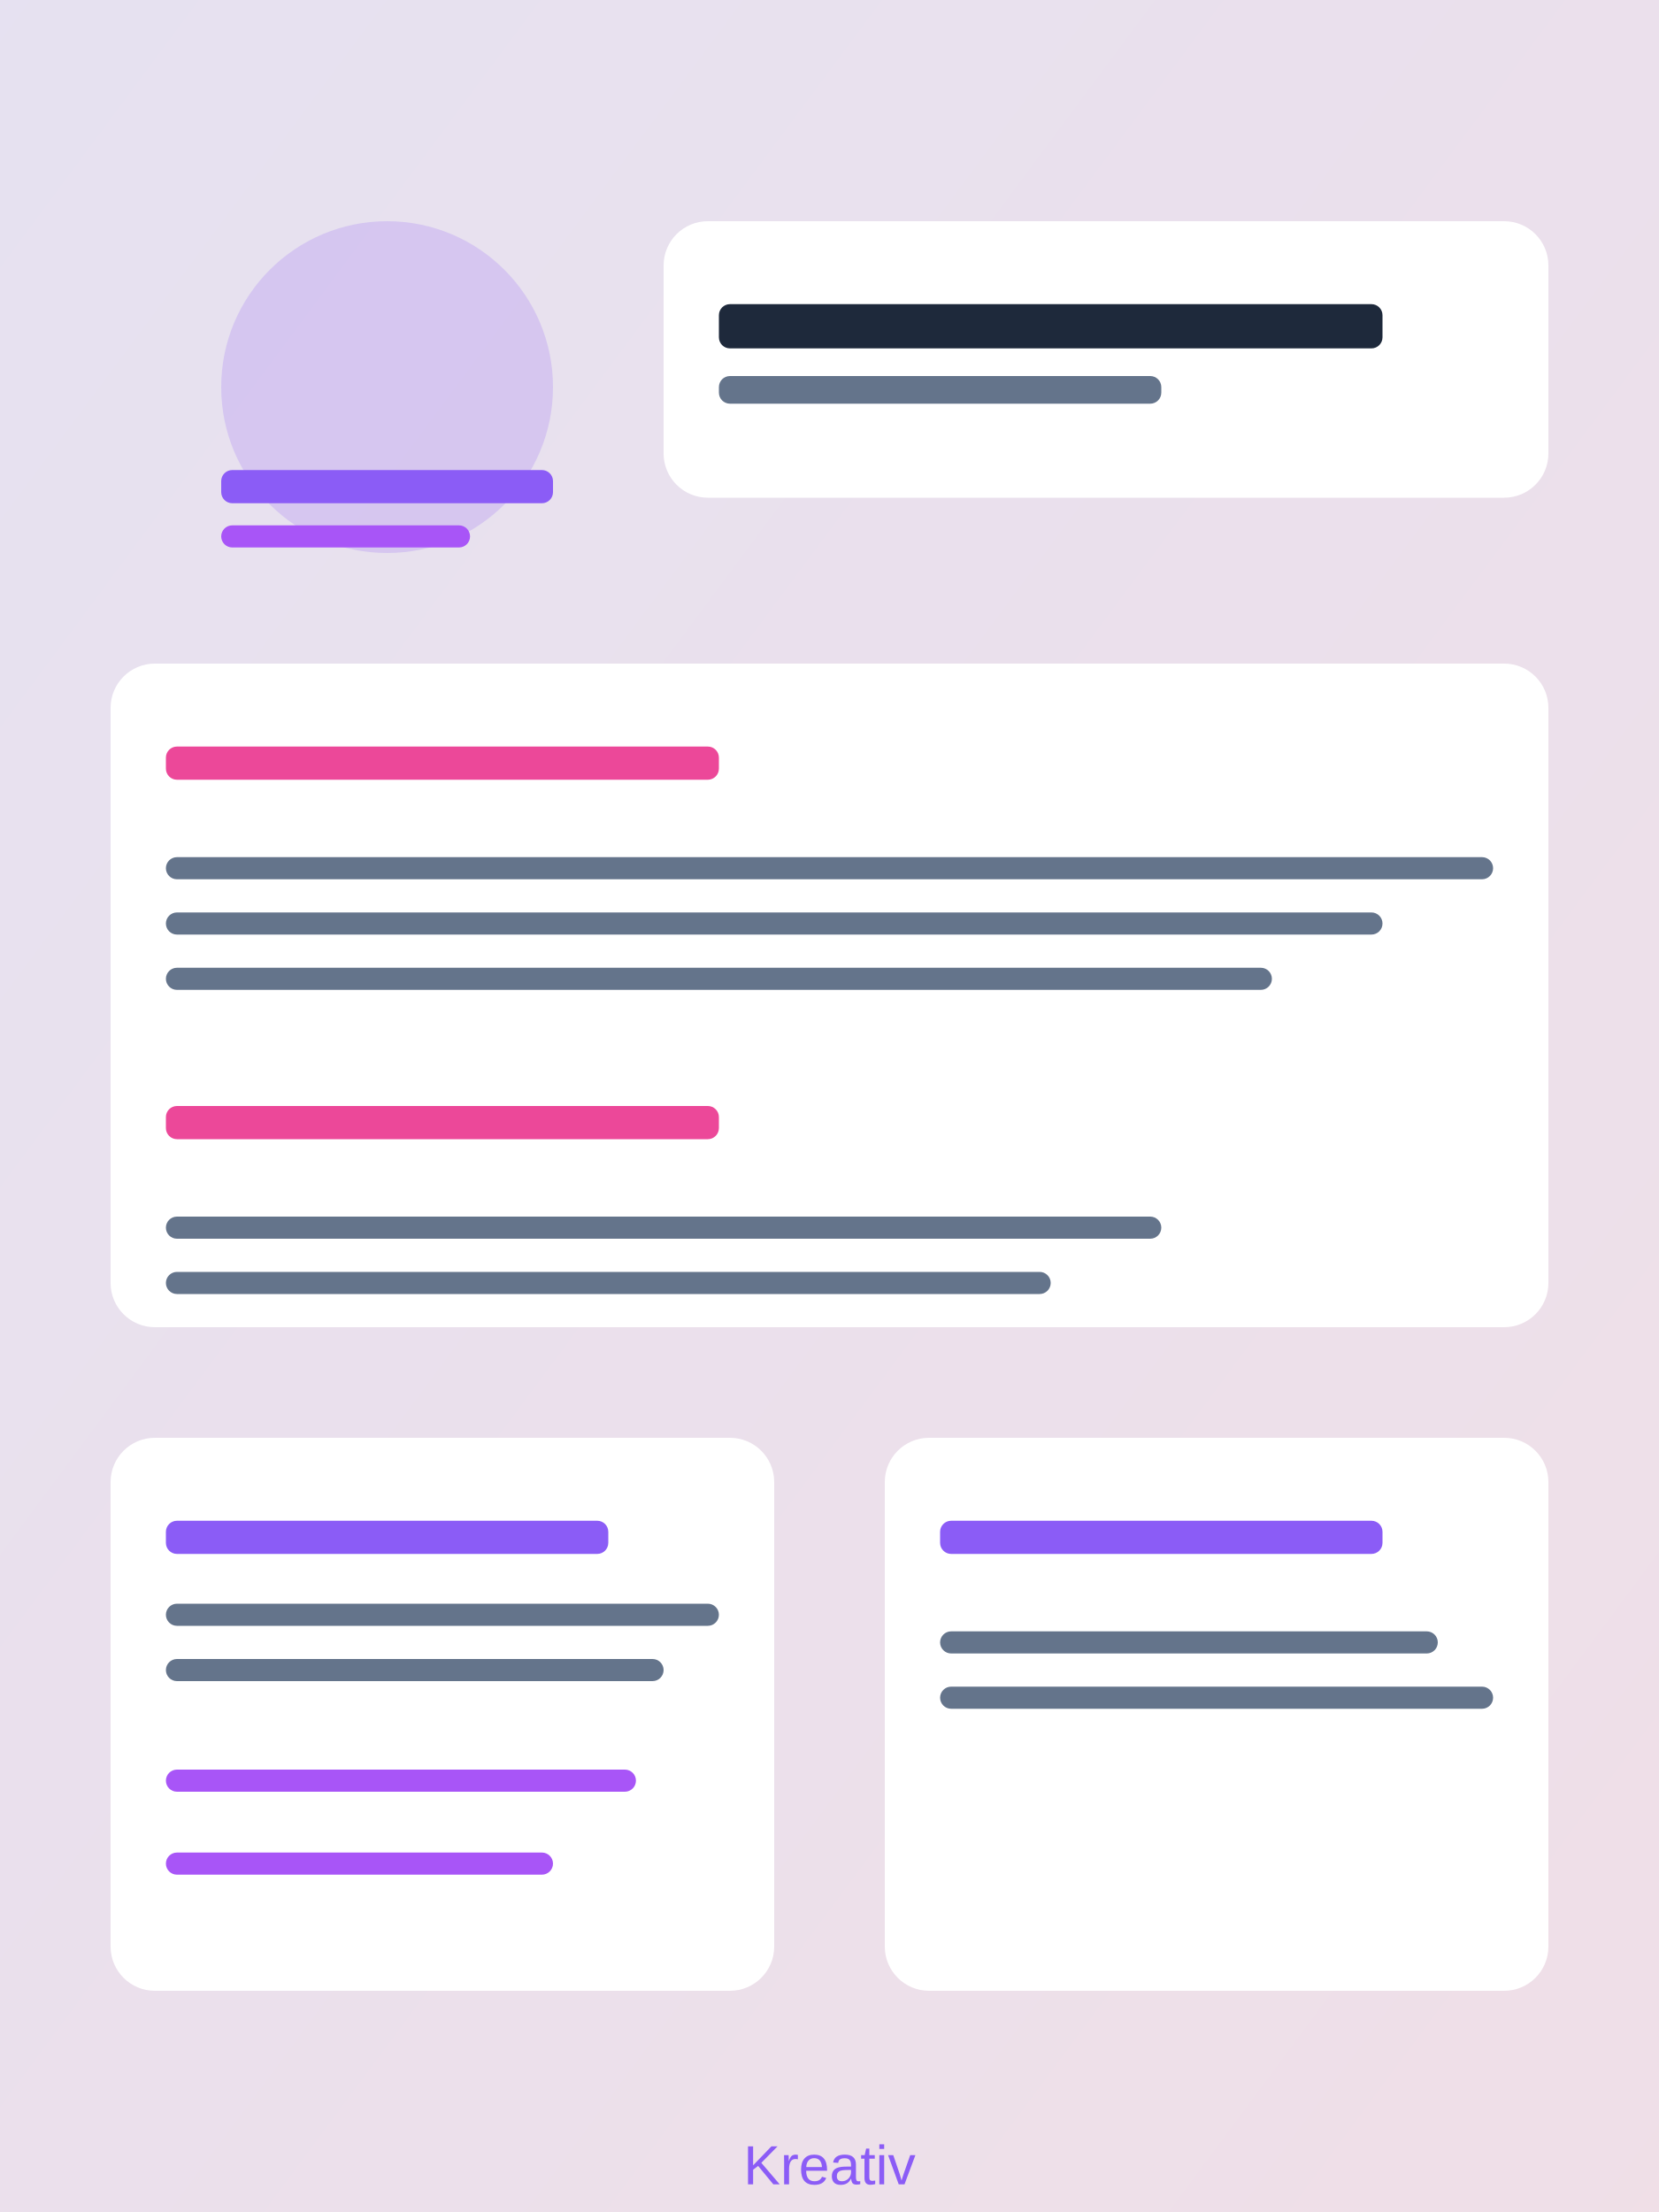
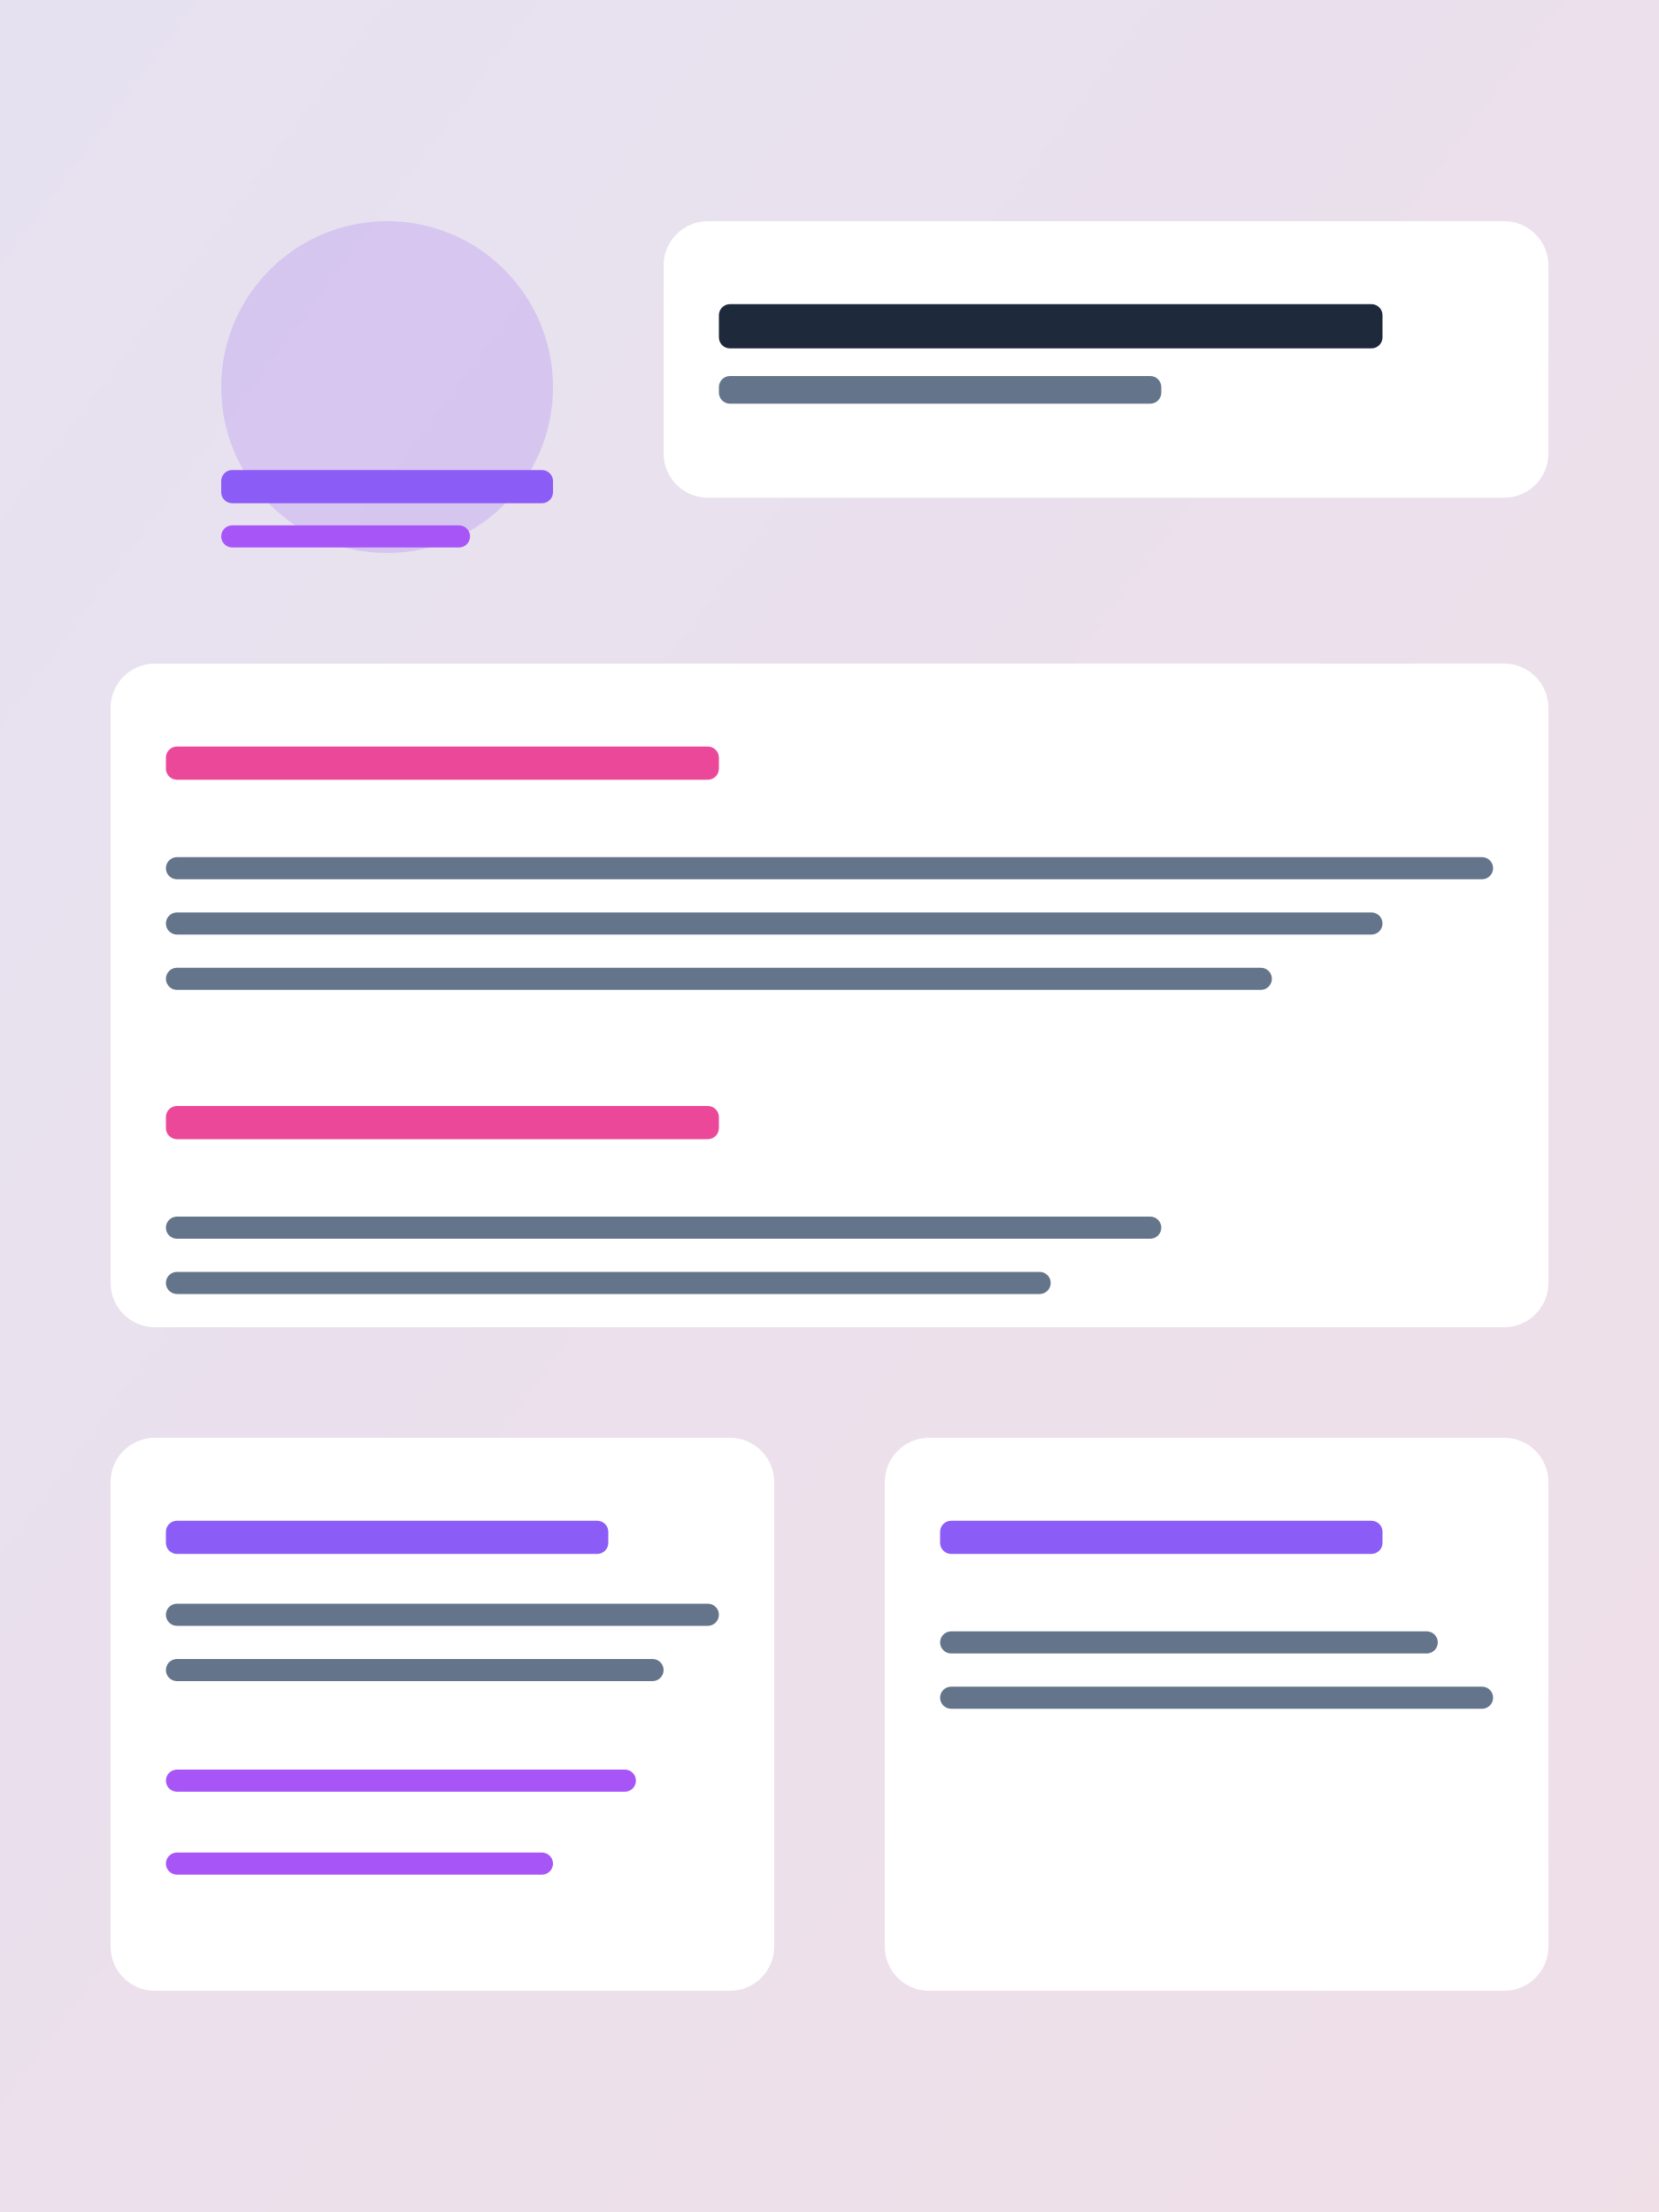
<svg xmlns="http://www.w3.org/2000/svg" width="300" height="400" viewBox="0 0 300 400">
  <defs>
    <linearGradient id="creativeGrad" x1="0%" y1="0%" x2="100%" y2="100%">
      <stop offset="0%" style="stop-color:#8b5cf6;stop-opacity:0.1" />
      <stop offset="100%" style="stop-color:#ec4899;stop-opacity:0.1" />
    </linearGradient>
  </defs>
  <rect width="300" height="400" fill="url(#creativeGrad)" />
  <circle cx="70" cy="70" r="30" fill="#8b5cf6" opacity="0.2" />
  <rect x="40" y="85" width="60" height="6" fill="#8b5cf6" rx="2" />
  <rect x="40" y="95" width="45" height="4" fill="#a855f7" rx="2" />
  <rect x="120" y="40" width="160" height="50" fill="white" rx="8" />
  <rect x="130" y="55" width="120" height="8" fill="#1e293b" rx="2" />
  <rect x="130" y="68" width="80" height="5" fill="#64748b" rx="2" />
  <rect x="20" y="120" width="260" height="120" fill="white" rx="8" />
  <rect x="30" y="135" width="100" height="6" fill="#ec4899" rx="2" />
  <rect x="30" y="155" width="240" height="4" fill="#64748b" rx="2" />
  <rect x="30" y="165" width="220" height="4" fill="#64748b" rx="2" />
  <rect x="30" y="175" width="200" height="4" fill="#64748b" rx="2" />
  <rect x="30" y="200" width="100" height="6" fill="#ec4899" rx="2" />
  <rect x="30" y="220" width="180" height="4" fill="#64748b" rx="2" />
  <rect x="30" y="230" width="160" height="4" fill="#64748b" rx="2" />
  <rect x="20" y="260" width="120" height="100" fill="white" rx="8" />
  <rect x="30" y="275" width="80" height="6" fill="#8b5cf6" rx="2" />
  <rect x="30" y="290" width="100" height="4" fill="#64748b" rx="2" />
  <rect x="30" y="300" width="90" height="4" fill="#64748b" rx="2" />
  <rect x="30" y="320" width="85" height="4" fill="#a855f7" rx="2" />
  <rect x="30" y="335" width="70" height="4" fill="#a855f7" rx="2" />
  <rect x="160" y="260" width="120" height="100" fill="white" rx="8" />
  <rect x="170" y="275" width="80" height="6" fill="#8b5cf6" rx="2" />
  <rect x="170" y="295" width="90" height="4" fill="#64748b" rx="2" />
  <rect x="170" y="305" width="100" height="4" fill="#64748b" rx="2" />
-   <text x="150" y="395" text-anchor="middle" font-family="Arial, sans-serif" font-size="10" fill="#8b5cf6">Kreativ</text>
</svg>
